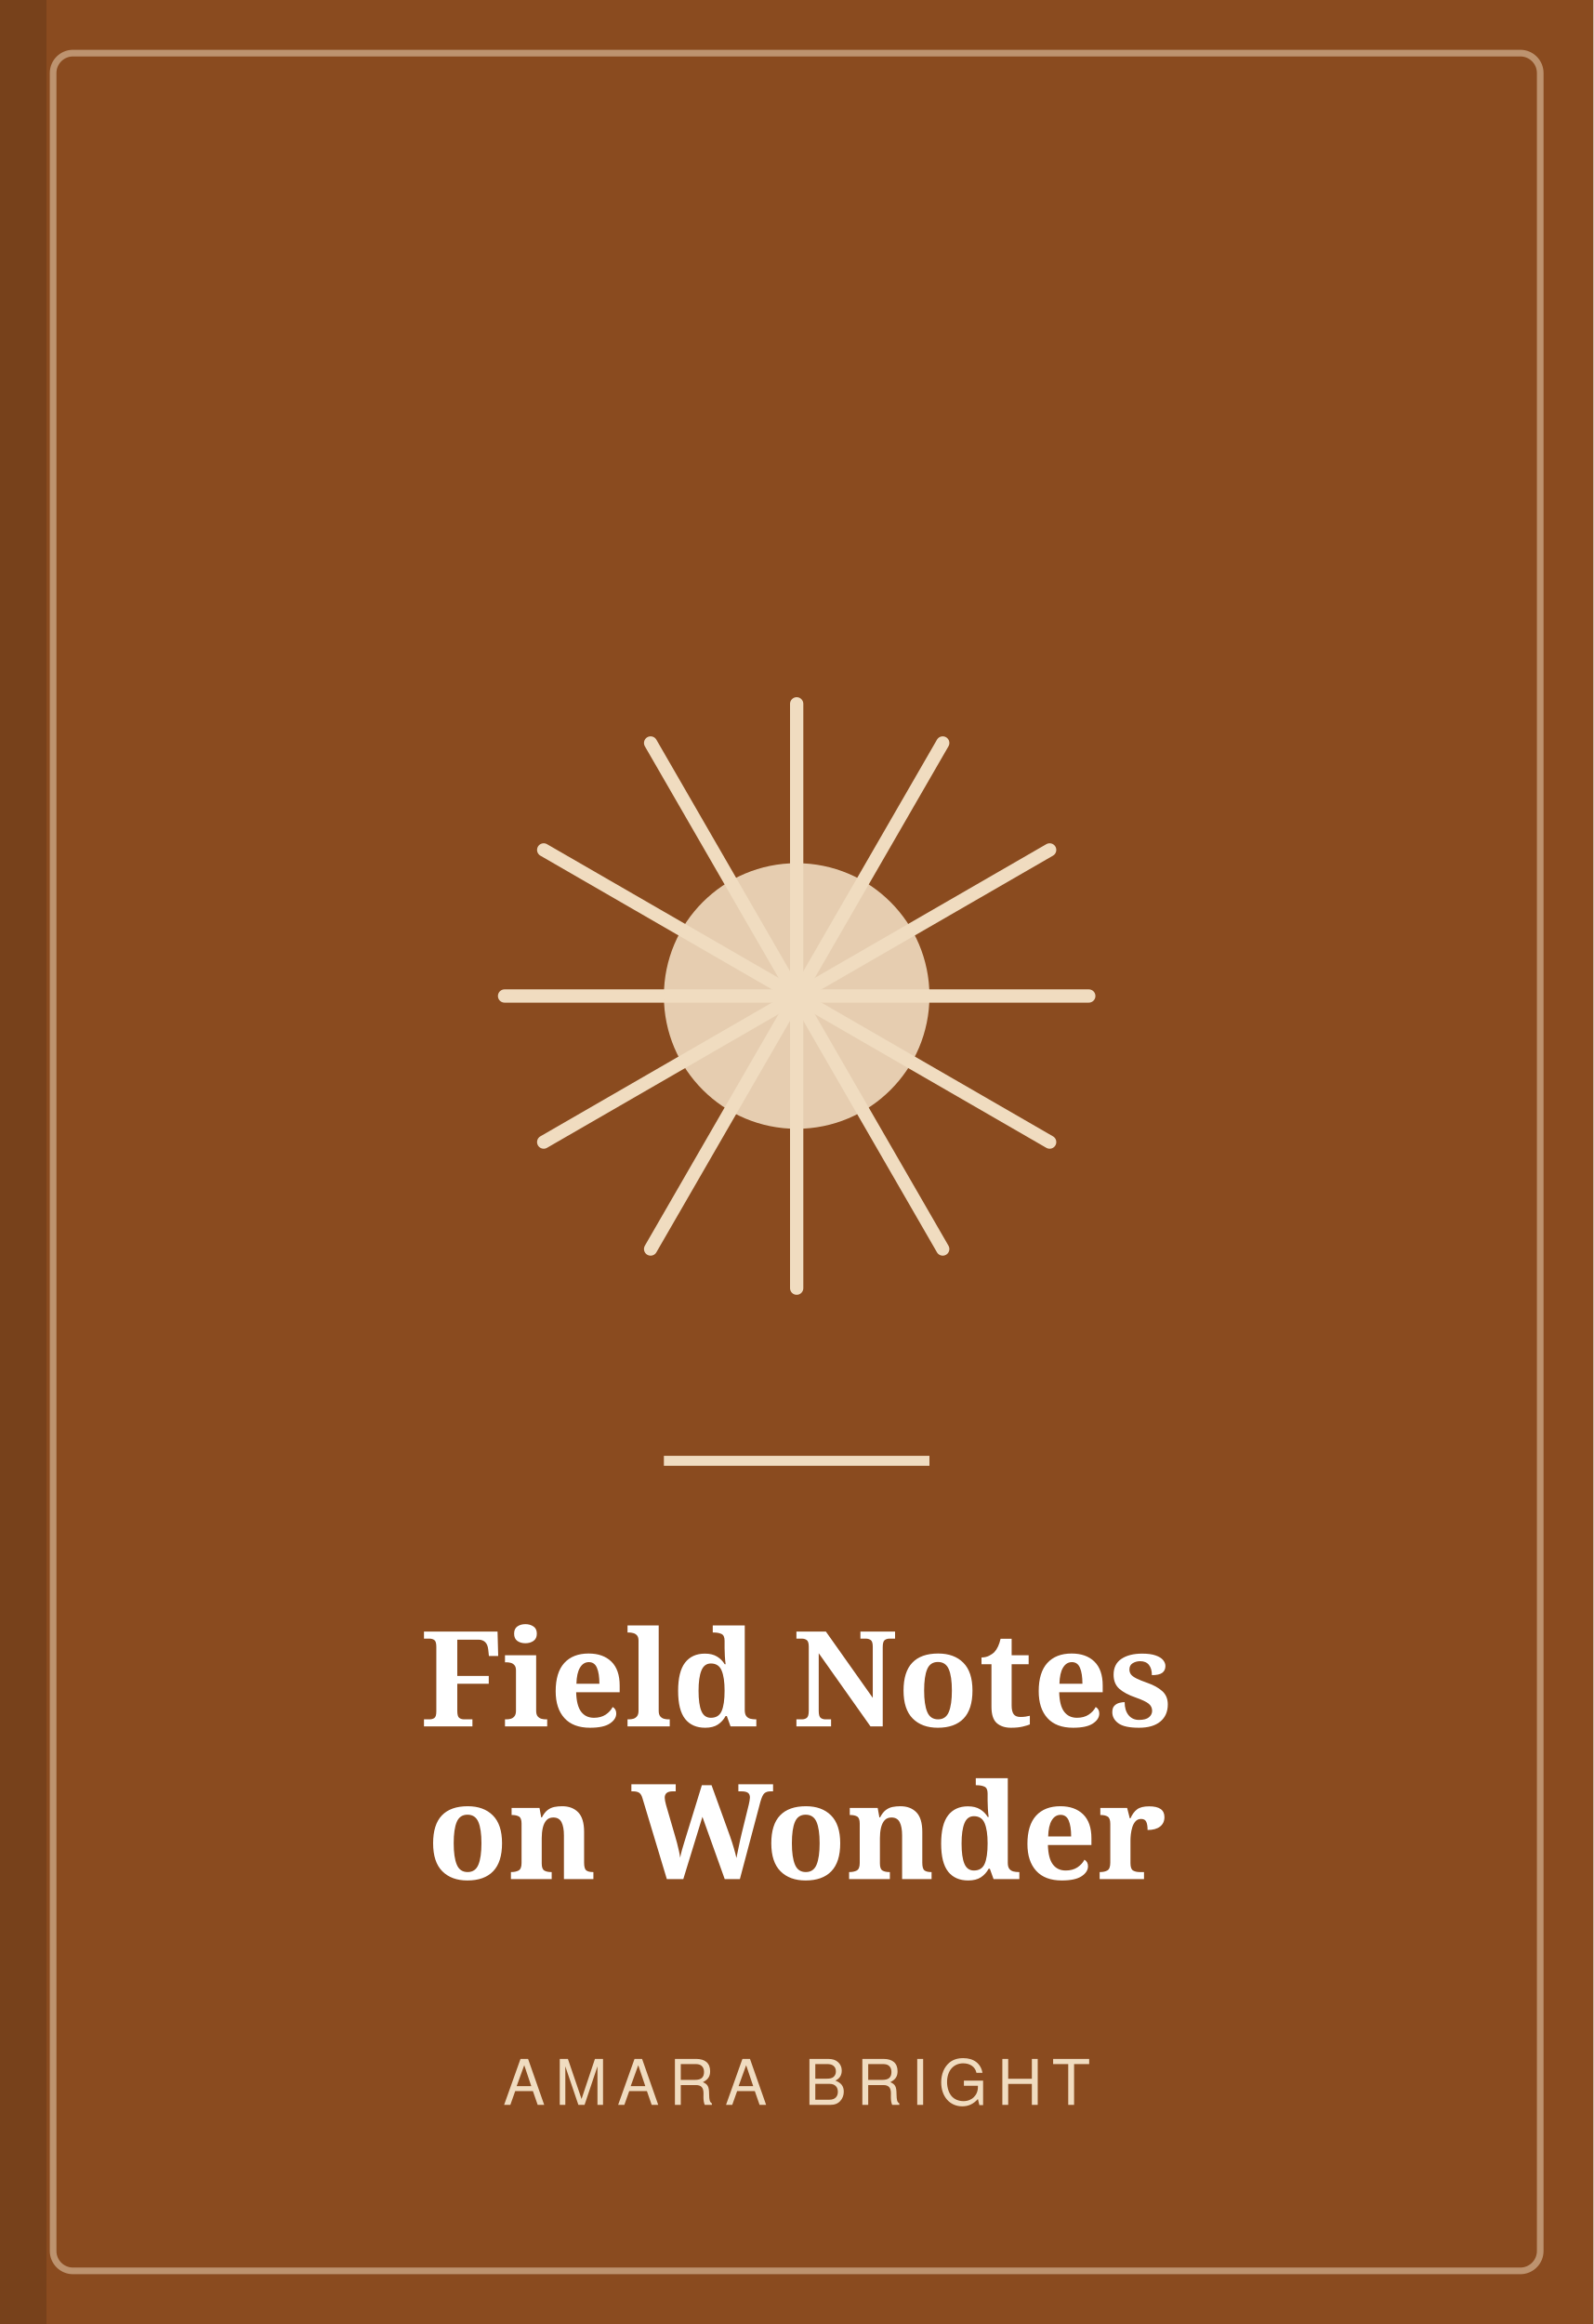
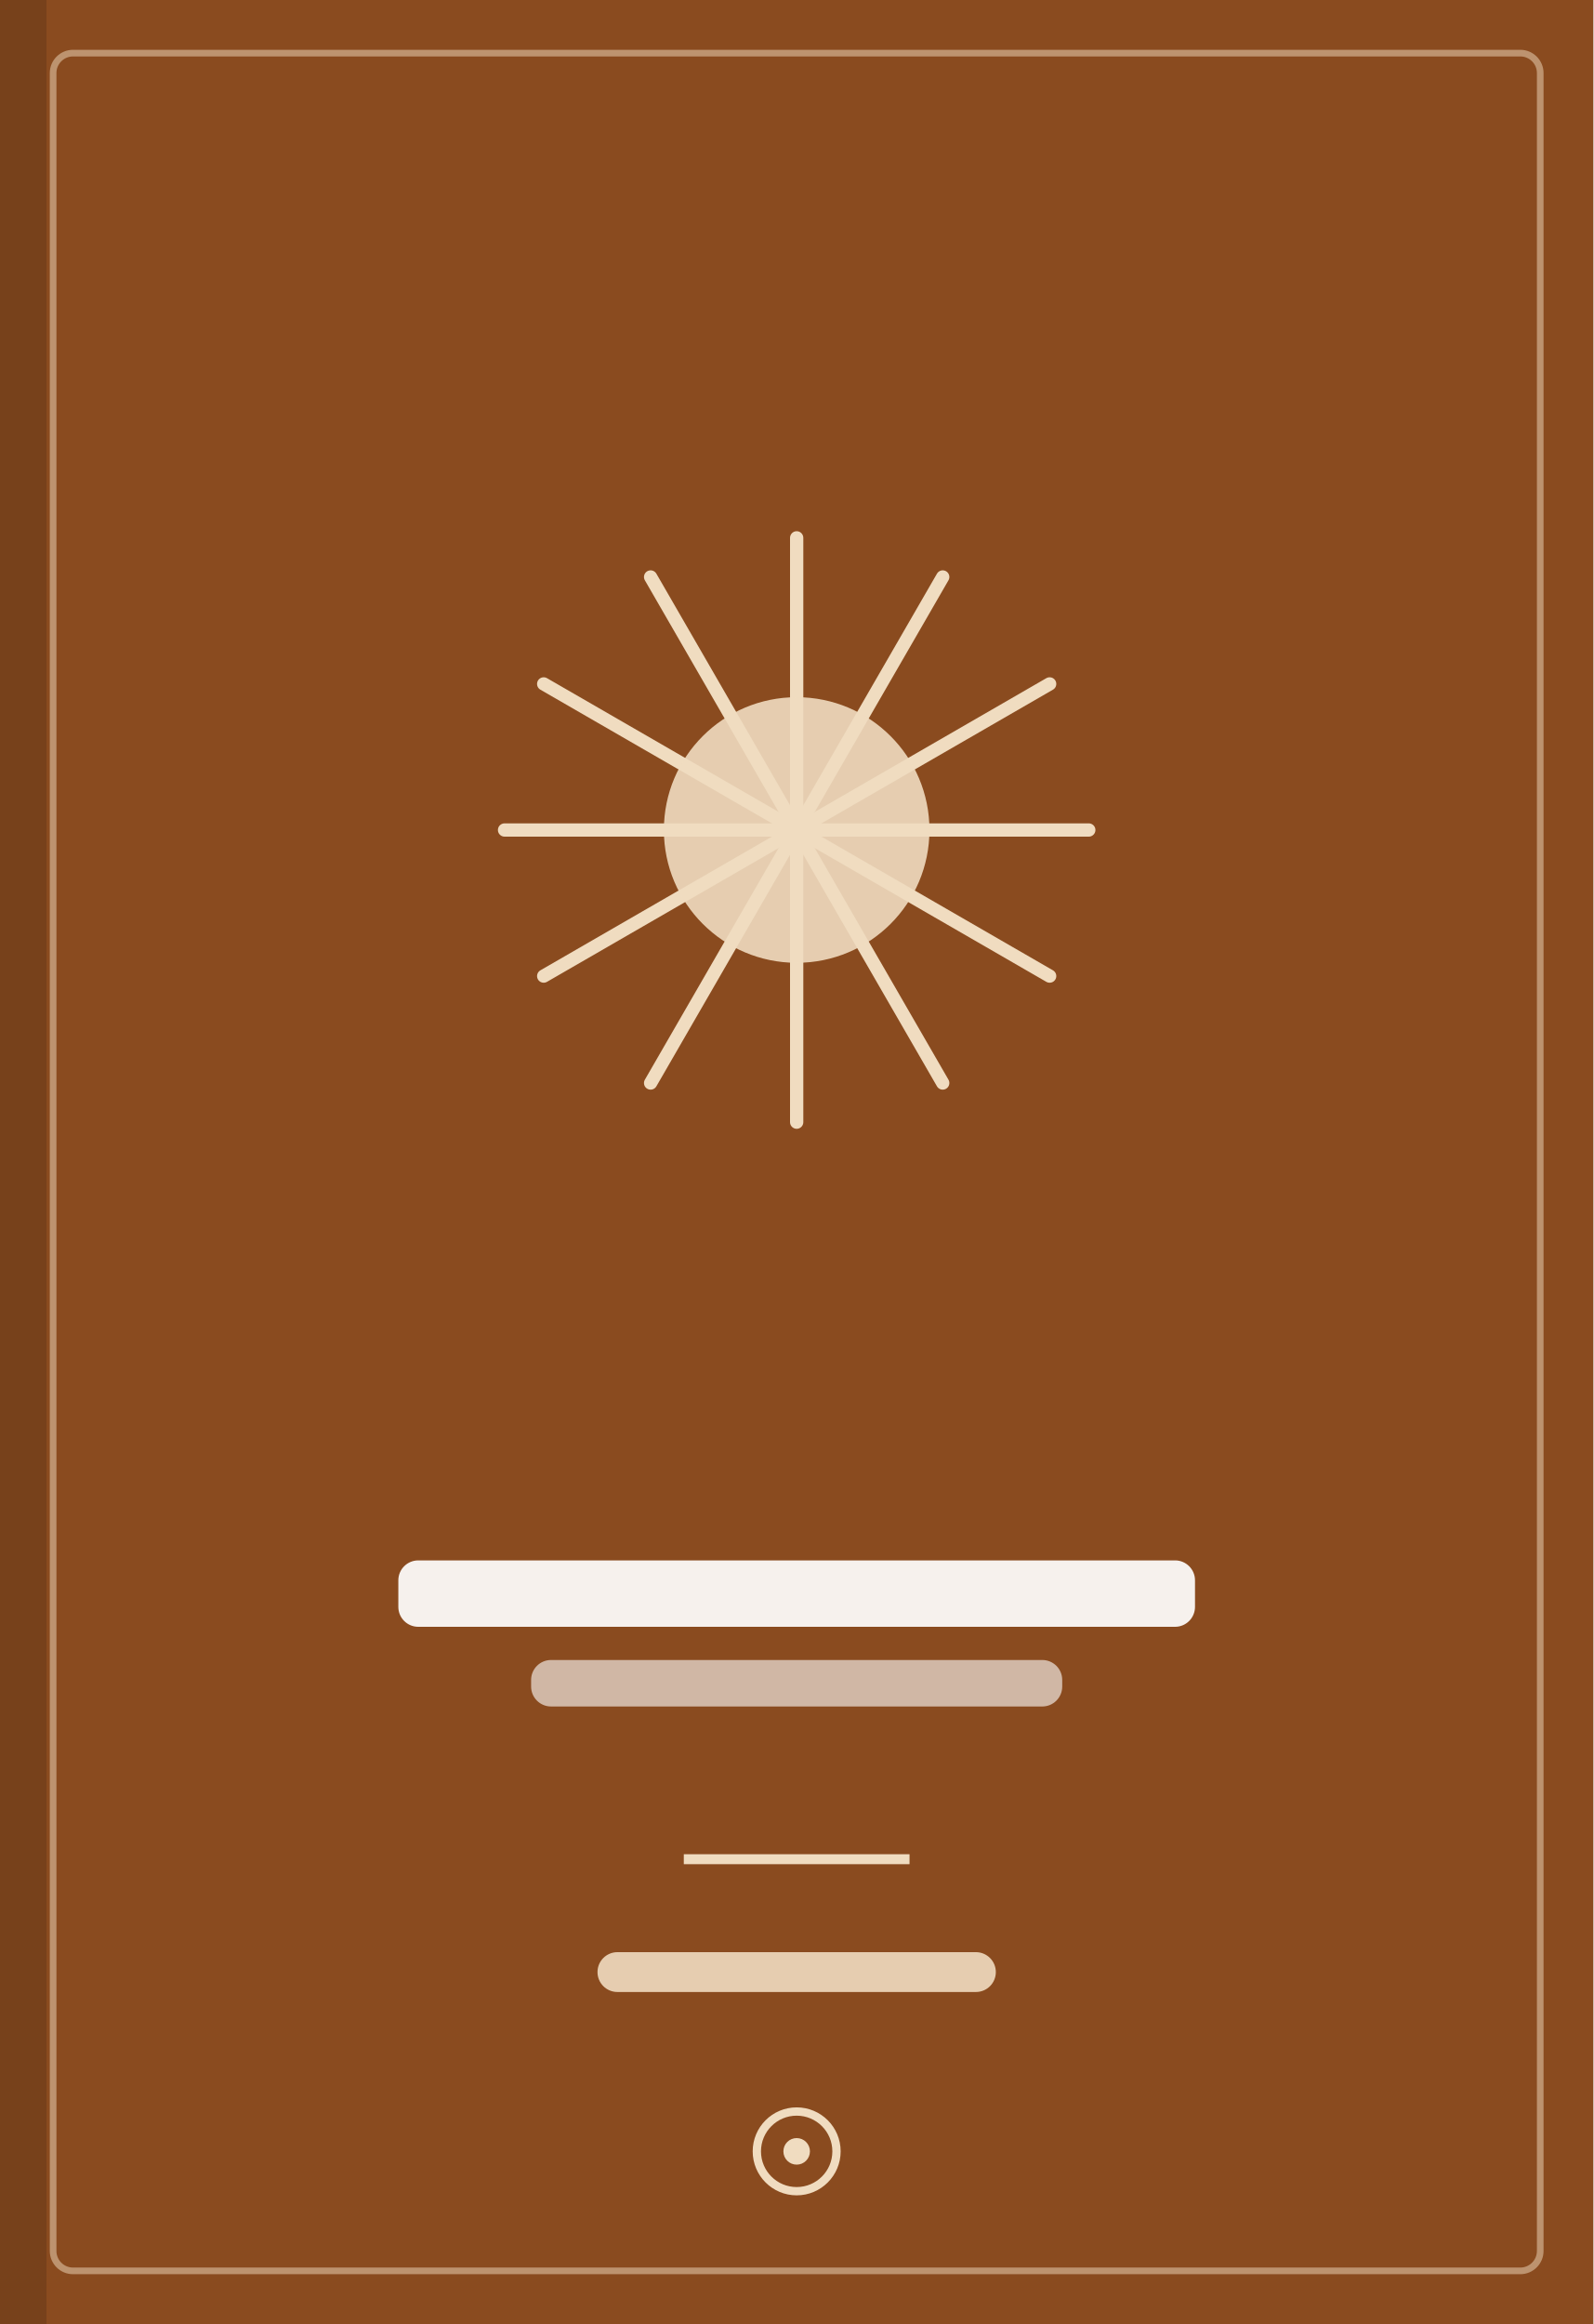
- <svg xmlns="http://www.w3.org/2000/svg" viewBox="0 0 480 700" width="480" height="700" fill="none" role="img">
+ <svg xmlns="http://www.w3.org/2000/svg" viewBox="0 0 480 700" width="480" height="700" fill="none">
  <rect width="480" height="700" fill="#8a4b1f" />
  <rect x="16" y="16" width="448" height="668" rx="6" fill="none" stroke="#f0dcc0" stroke-width="2" opacity="0.5" />
  <rect x="0" y="0" width="14" height="700" fill="#000" opacity="0.14" />
-   <line x1="240.0" y1="300" x2="240.0" y2="212" stroke="#f0dcc0" stroke-width="4" stroke-linecap="round" transform="rotate(0 240.0 300)" />
-   <line x1="240.0" y1="300" x2="240.0" y2="212" stroke="#f0dcc0" stroke-width="4" stroke-linecap="round" transform="rotate(30 240.0 300)" />
-   <line x1="240.0" y1="300" x2="240.0" y2="212" stroke="#f0dcc0" stroke-width="4" stroke-linecap="round" transform="rotate(60 240.0 300)" />
-   <line x1="240.0" y1="300" x2="240.0" y2="212" stroke="#f0dcc0" stroke-width="4" stroke-linecap="round" transform="rotate(90 240.0 300)" />
-   <line x1="240.0" y1="300" x2="240.0" y2="212" stroke="#f0dcc0" stroke-width="4" stroke-linecap="round" transform="rotate(120 240.0 300)" />
-   <line x1="240.0" y1="300" x2="240.0" y2="212" stroke="#f0dcc0" stroke-width="4" stroke-linecap="round" transform="rotate(150 240.0 300)" />
-   <line x1="240.0" y1="300" x2="240.0" y2="212" stroke="#f0dcc0" stroke-width="4" stroke-linecap="round" transform="rotate(180 240.0 300)" />
-   <line x1="240.0" y1="300" x2="240.0" y2="212" stroke="#f0dcc0" stroke-width="4" stroke-linecap="round" transform="rotate(210 240.0 300)" />
-   <line x1="240.0" y1="300" x2="240.0" y2="212" stroke="#f0dcc0" stroke-width="4" stroke-linecap="round" transform="rotate(240 240.0 300)" />
-   <line x1="240.0" y1="300" x2="240.0" y2="212" stroke="#f0dcc0" stroke-width="4" stroke-linecap="round" transform="rotate(270 240.0 300)" />
-   <line x1="240.0" y1="300" x2="240.0" y2="212" stroke="#f0dcc0" stroke-width="4" stroke-linecap="round" transform="rotate(300 240.0 300)" />
-   <line x1="240.0" y1="300" x2="240.0" y2="212" stroke="#f0dcc0" stroke-width="4" stroke-linecap="round" transform="rotate(330 240.0 300)" />
-   <circle cx="240.0" cy="300" r="40" fill="#f0dcc0" opacity="0.9" />
-   <line x1="200.0" y1="440" x2="280.0" y2="440" stroke="#f0dcc0" stroke-width="3" />
-   <text x="240.0" y="520" text-anchor="middle" fill="#fff" font-family="Georgia, 'Playfair Display', serif" font-size="40" font-weight="700">Field Notes</text>
-   <text x="240.0" y="566" text-anchor="middle" fill="#fff" font-family="Georgia, 'Playfair Display', serif" font-size="40" font-weight="700">on Wonder</text>
-   <text x="240.0" y="634" text-anchor="middle" fill="#f0dcc0" font-family="Helvetica, Arial, sans-serif" font-size="19" letter-spacing="3">AMARA BRIGHT</text>
+   <line x1="240.0" y1="250" x2="240.0" y2="162" stroke="#f0dcc0" stroke-width="4" stroke-linecap="round" transform="rotate(0 240.0 250)" />
+   <line x1="240.0" y1="250" x2="240.0" y2="162" stroke="#f0dcc0" stroke-width="4" stroke-linecap="round" transform="rotate(30 240.0 250)" />
+   <line x1="240.0" y1="250" x2="240.0" y2="162" stroke="#f0dcc0" stroke-width="4" stroke-linecap="round" transform="rotate(60 240.0 250)" />
+   <line x1="240.0" y1="250" x2="240.0" y2="162" stroke="#f0dcc0" stroke-width="4" stroke-linecap="round" transform="rotate(90 240.0 250)" />
+   <line x1="240.0" y1="250" x2="240.0" y2="162" stroke="#f0dcc0" stroke-width="4" stroke-linecap="round" transform="rotate(120 240.0 250)" />
+   <line x1="240.0" y1="250" x2="240.0" y2="162" stroke="#f0dcc0" stroke-width="4" stroke-linecap="round" transform="rotate(150 240.0 250)" />
+   <line x1="240.0" y1="250" x2="240.0" y2="162" stroke="#f0dcc0" stroke-width="4" stroke-linecap="round" transform="rotate(180 240.0 250)" />
+   <line x1="240.0" y1="250" x2="240.0" y2="162" stroke="#f0dcc0" stroke-width="4" stroke-linecap="round" transform="rotate(210 240.0 250)" />
+   <line x1="240.0" y1="250" x2="240.0" y2="162" stroke="#f0dcc0" stroke-width="4" stroke-linecap="round" transform="rotate(240 240.0 250)" />
+   <line x1="240.0" y1="250" x2="240.0" y2="162" stroke="#f0dcc0" stroke-width="4" stroke-linecap="round" transform="rotate(270 240.0 250)" />
+   <line x1="240.0" y1="250" x2="240.0" y2="162" stroke="#f0dcc0" stroke-width="4" stroke-linecap="round" transform="rotate(300 240.0 250)" />
+   <line x1="240.0" y1="250" x2="240.0" y2="162" stroke="#f0dcc0" stroke-width="4" stroke-linecap="round" transform="rotate(330 240.0 250)" />
+   <circle cx="240.0" cy="250" r="40" fill="#f0dcc0" opacity="0.9" />
+   <rect x="120.0" y="470" width="240" height="20" rx="6" fill="#fff" opacity="0.92" />
+   <rect x="160.0" y="500" width="160" height="14" rx="6" fill="#fff" opacity="0.6" />
+   <line x1="206.0" y1="560" x2="274.0" y2="560" stroke="#f0dcc0" stroke-width="3" />
+   <rect x="180.0" y="588" width="120" height="12" rx="6" fill="#f0dcc0" opacity="0.9" />
+   <circle cx="240.0" cy="648" r="12" fill="none" stroke="#f0dcc0" stroke-width="2.5" />
+   <circle cx="240.0" cy="648" r="4" fill="#f0dcc0" />
</svg>
